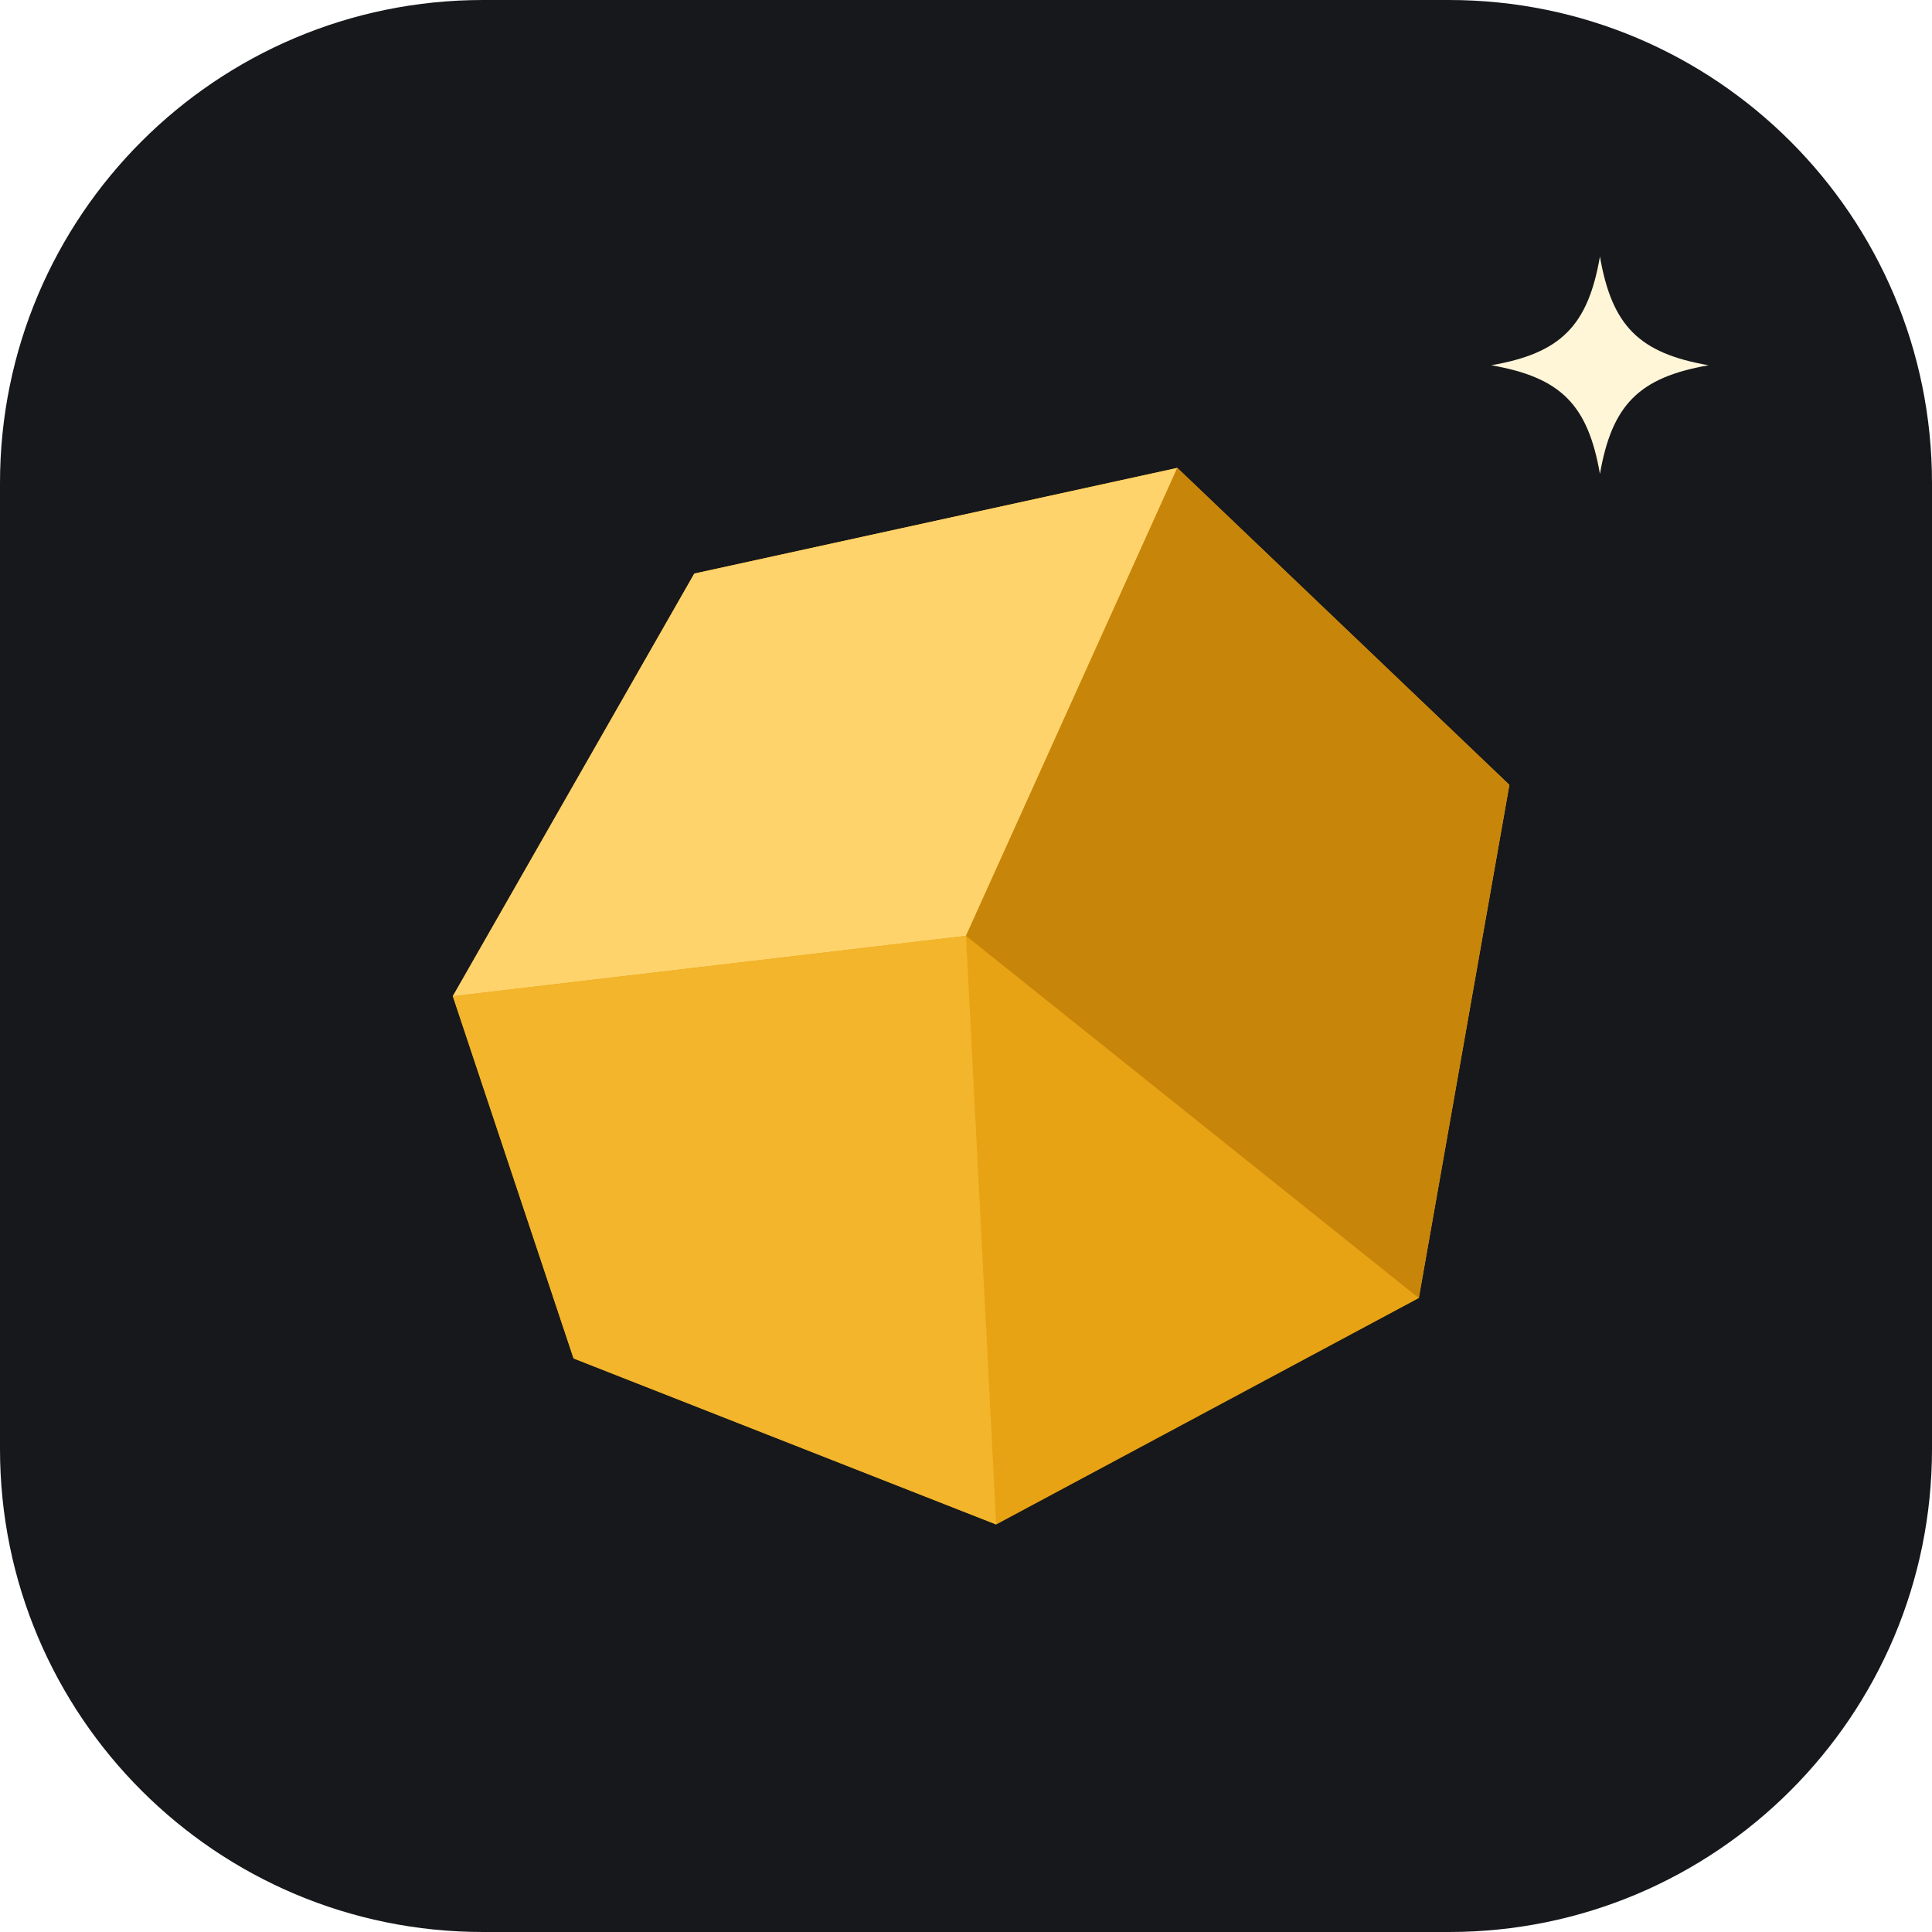
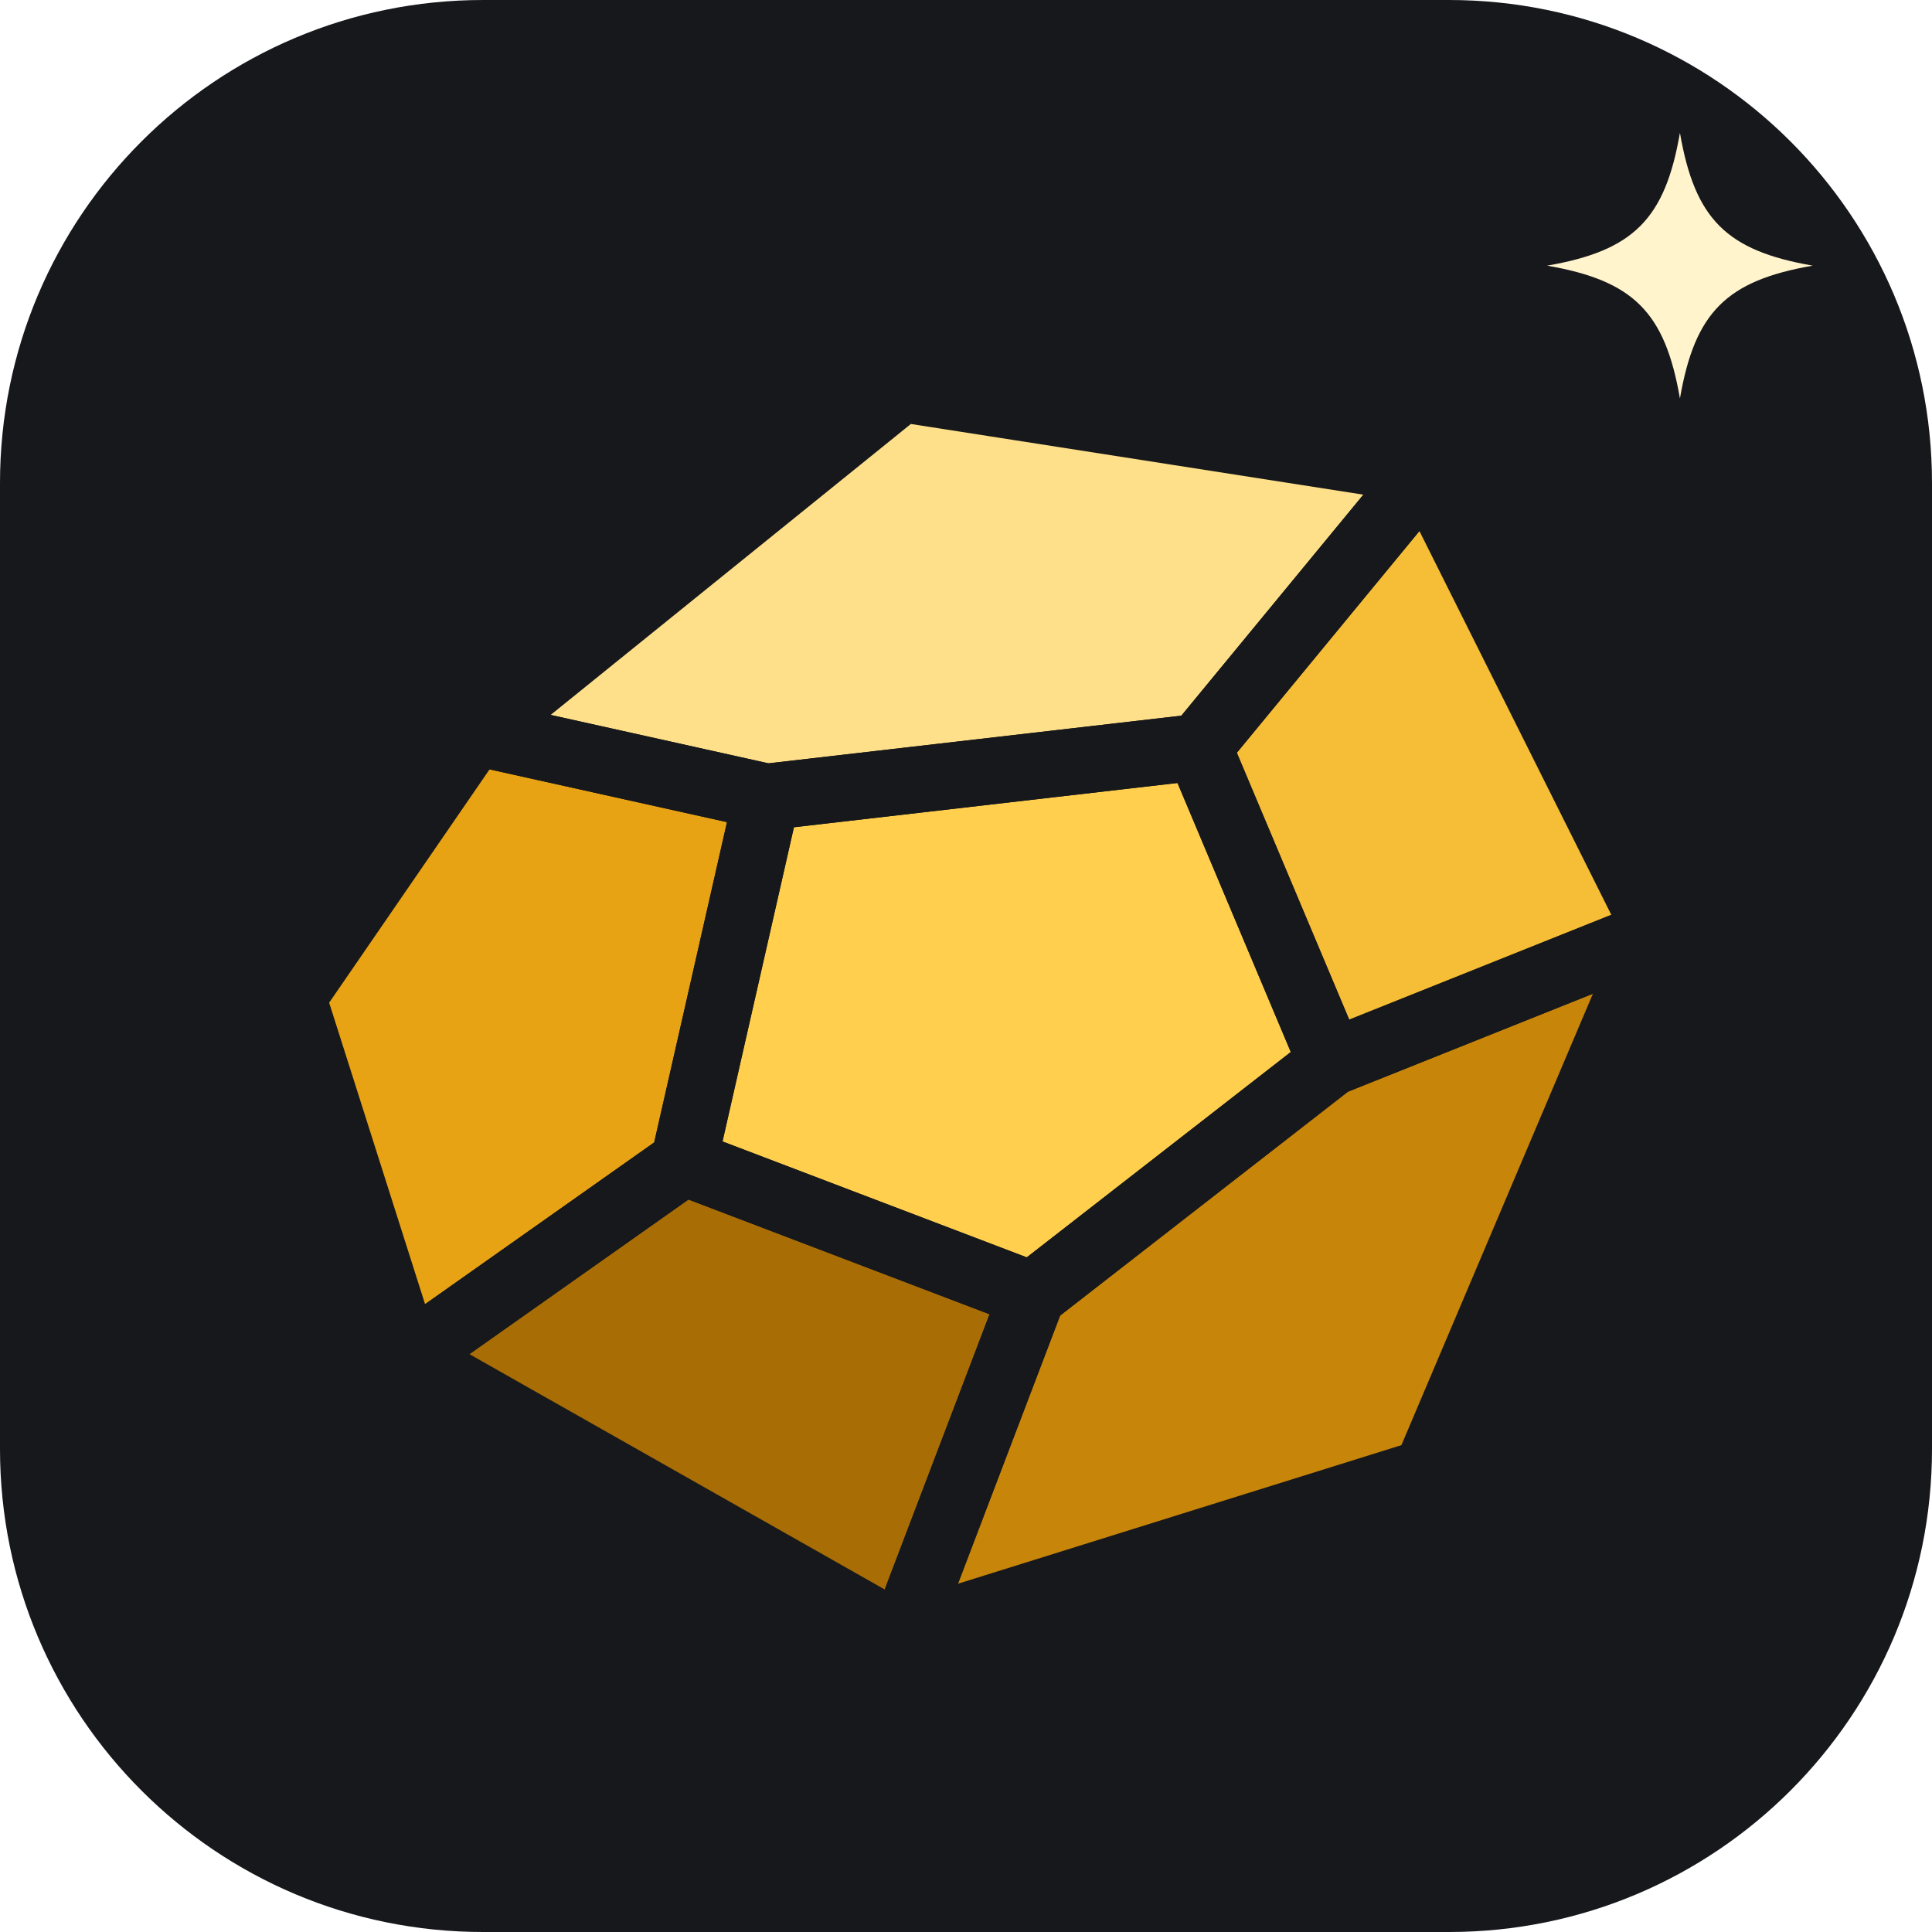
<svg xmlns="http://www.w3.org/2000/svg" viewBox="0 0 64 64">
  <rect width="64" height="64" rx="16" fill="#17181c" />
-   <path d="M15 33 23 19 39 15.5 50 26 47 43 33 50.5 19 45z" fill="#e8a314" />
-   <path d="M15 33 23 19 39 15.5 32 31z" fill="#ffd36b" />
-   <path d="M39 15.5 50 26 47 43 32 31z" fill="#c7850a" />
-   <path d="M15 33 32 31 33 50.5 19 45z" fill="#f2b52b" />
-   <path d="M53 8.5c.4 2.3 1.3 3.2 3.6 3.6-2.3.4-3.2 1.3-3.6 3.6-.4-2.3-1.3-3.2-3.6-3.6 2.3-.4 3.2-1.3 3.6-3.6z" fill="#fff6d8" />
+   <g transform="translate(32 33) scale(1.1) translate(-32 -32)">
+     <path d="M17 24L30 13.5L46 16L39 24.5L26 26Z" fill="#ffe08a" />
+     <path d="M46 16L53 30L43 34L39 24.5Z" fill="#f6bd36" />
+     <path d="M53 30L46 46.5L30 51.5L34 41L43 34Z" fill="#c7850a" />
+     <path d="M30 51.5L15 43L23.5 37L34 41Z" fill="#a86d05" />
+     <path d="M15 43L11.5 32L17 24L26 26L23.5 37Z" fill="#e8a314" />
+     <path d="M26 26L39 24.5L43 34L34 41L23.5 37Z" fill="#ffcf4d" />
+     <path d="M17 24L30 13.5L46 16L39 24.5L26 26Z" fill="none" stroke="#17181c" stroke-width="2" stroke-linejoin="round" />
+     <path d="M46 16L53 30L43 34L39 24.5Z" fill="none" stroke="#17181c" stroke-width="2" stroke-linejoin="round" />
+     <path d="M53 30L46 46.5L30 51.5L34 41L43 34Z" fill="none" stroke="#17181c" stroke-width="2" stroke-linejoin="round" />
+     <path d="M30 51.5L15 43L23.5 37L34 41Z" fill="none" stroke="#17181c" stroke-width="2" stroke-linejoin="round" />
+     <path d="M15 43L11.5 32L17 24L26 26L23.5 37Z" fill="none" stroke="#17181c" stroke-width="2" stroke-linejoin="round" />
+     <path d="M26 26L39 24.5L43 34L34 41L23.5 37Z" fill="none" stroke="#17181c" stroke-width="2" stroke-linejoin="round" />
+     <path d="M17 24L30 13.5L46 16L53 30L46 46.5L30 51.5L15 43L11.5 32Z" fill="none" stroke="#17181c" stroke-width="2.4" stroke-linejoin="round" />
+     <path d="M53.5 6c.45 2.6 1.4 3.55 4 4-2.6.45-3.55 1.4-4 4-.45-2.6-1.4-3.55-4-4 2.6-.45 3.55-1.4 4-4z" fill="#fff4cc" />
+   </g>
</svg>
